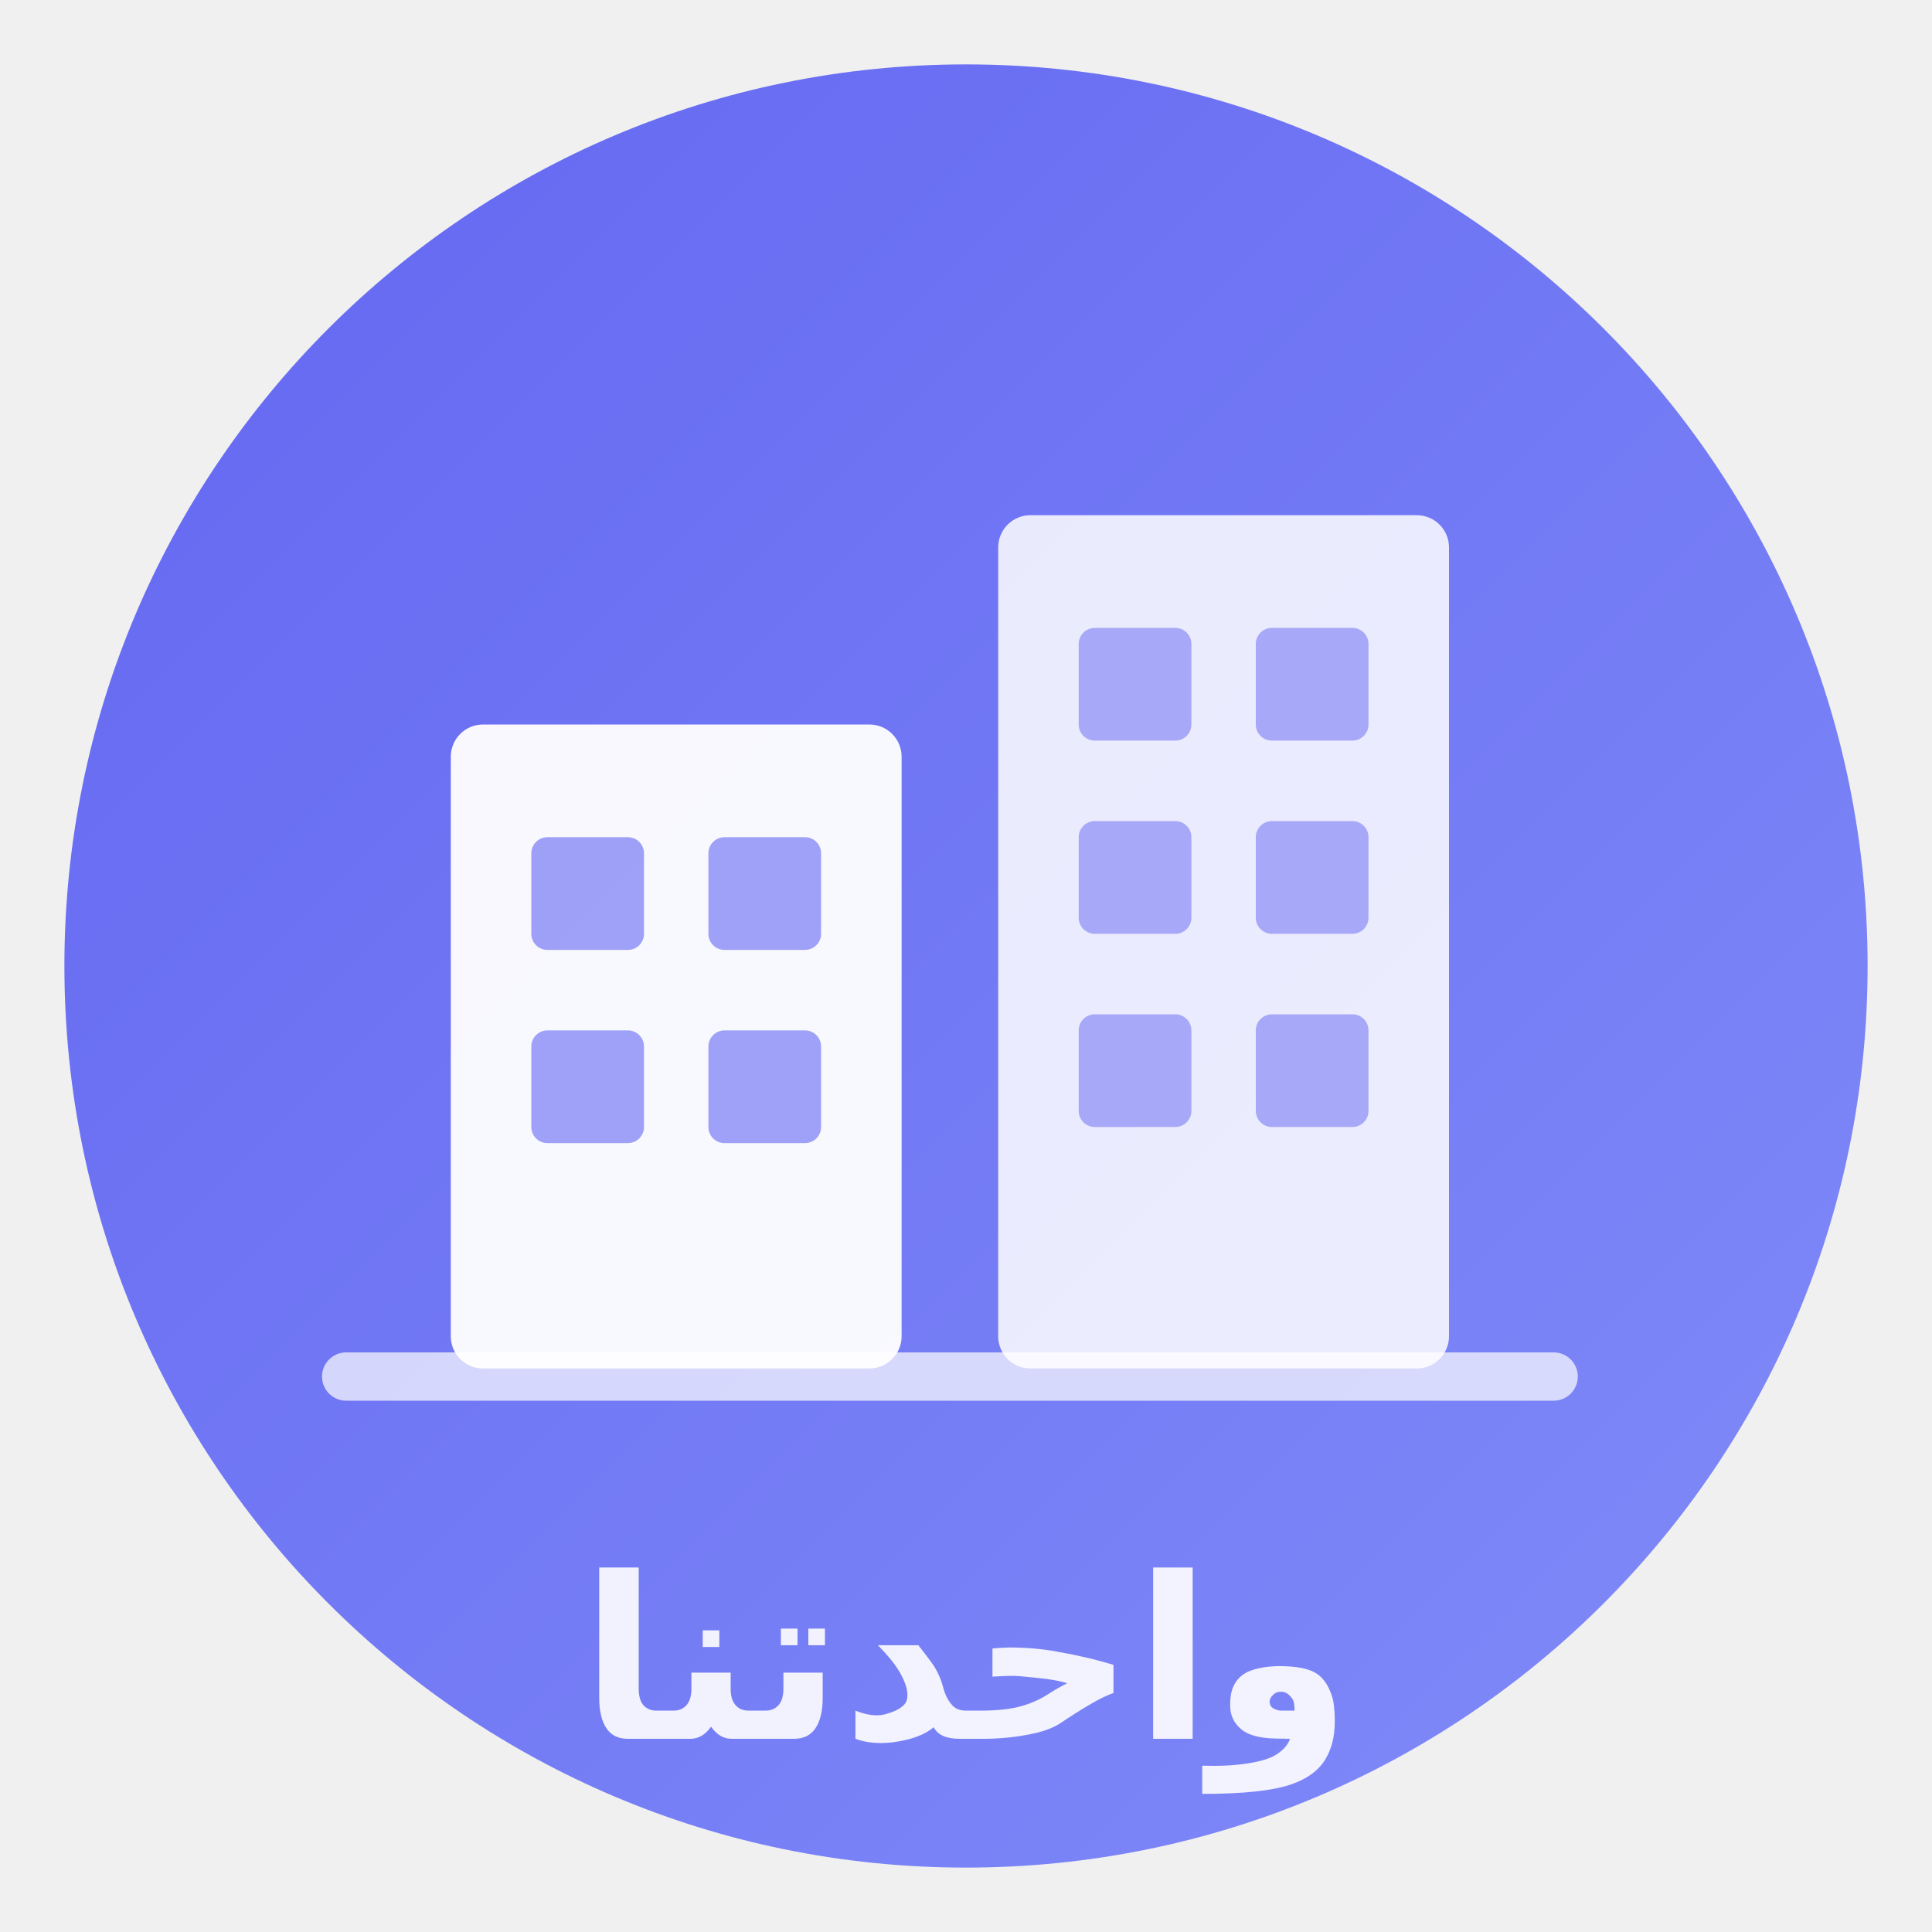
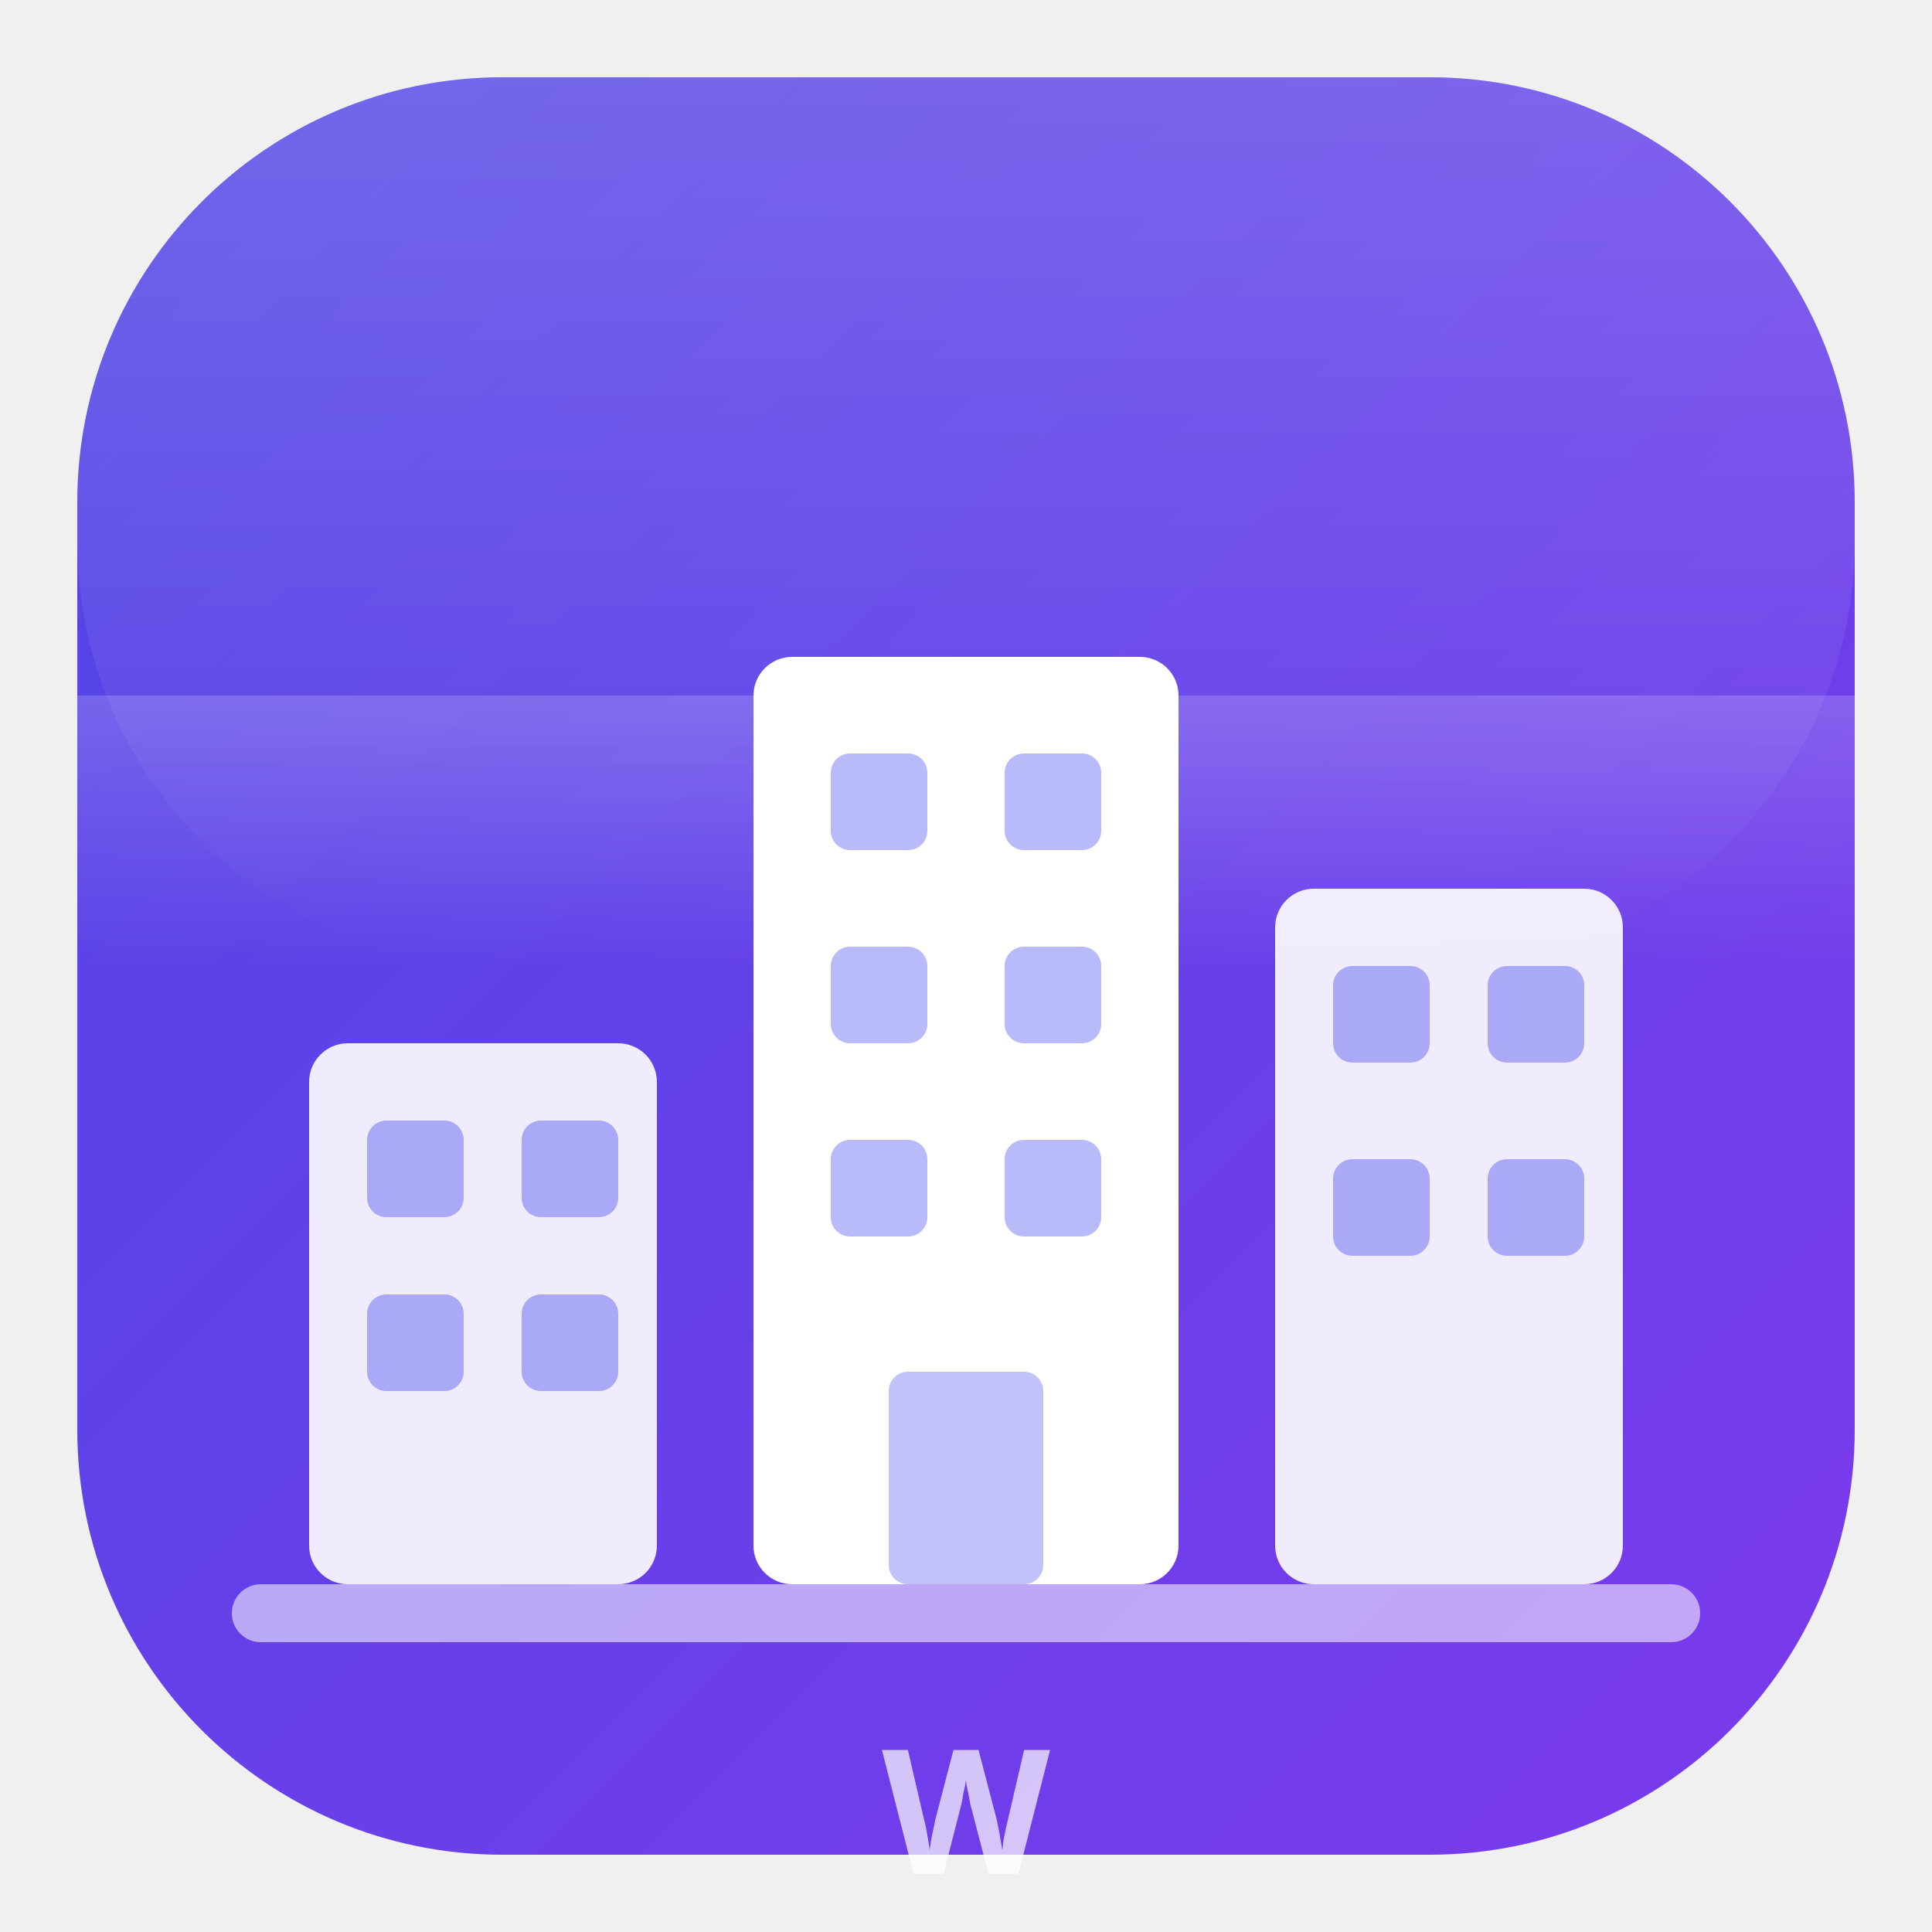
- <svg xmlns="http://www.w3.org/2000/svg" viewBox="0 0 120 120" width="120" height="120">
+ <svg xmlns="http://www.w3.org/2000/svg" viewBox="0 0 100 100" width="100" height="100">
  <defs>
-     <linearGradient id="g1" x1="0%" y1="0%" x2="100%" y2="100%">
-       <stop offset="0%" style="stop-color:#6366f1" />
-       <stop offset="100%" style="stop-color:#818cf8" />
+     <linearGradient id="bg" x1="0%" y1="0%" x2="100%" y2="100%">
+       <stop offset="0%" style="stop-color:#4f46e5" />
+       <stop offset="100%" style="stop-color:#7c3aed" />
+     </linearGradient>
+     <linearGradient id="shine" x1="0%" y1="0%" x2="0%" y2="100%">
+       <stop offset="0%" style="stop-color:#ffffff;stop-opacity:0.18" />
+       <stop offset="100%" style="stop-color:#ffffff;stop-opacity:0" />
    </linearGradient>
  </defs>
-   <circle cx="60" cy="60" r="56" fill="url(#g1)" />
-   <rect x="28" y="45" width="28" height="40" rx="2" fill="white" opacity="0.95" />
-   <rect x="62" y="32" width="28" height="53" rx="2" fill="white" opacity="0.85" />
-   <rect x="33" y="52" width="7" height="7" rx="1" fill="#6366f1" opacity="0.6" />
-   <rect x="44" y="52" width="7" height="7" rx="1" fill="#6366f1" opacity="0.6" />
-   <rect x="33" y="64" width="7" height="7" rx="1" fill="#6366f1" opacity="0.6" />
-   <rect x="44" y="64" width="7" height="7" rx="1" fill="#6366f1" opacity="0.6" />
-   <rect x="67" y="39" width="7" height="7" rx="1" fill="#6366f1" opacity="0.5" />
-   <rect x="78" y="39" width="7" height="7" rx="1" fill="#6366f1" opacity="0.5" />
-   <rect x="67" y="51" width="7" height="7" rx="1" fill="#6366f1" opacity="0.5" />
-   <rect x="78" y="51" width="7" height="7" rx="1" fill="#6366f1" opacity="0.5" />
-   <rect x="67" y="63" width="7" height="7" rx="1" fill="#6366f1" opacity="0.5" />
-   <rect x="78" y="63" width="7" height="7" rx="1" fill="#6366f1" opacity="0.5" />
-   <rect x="20" y="84" width="78" height="3" rx="1.5" fill="white" opacity="0.7" />
-   <text x="60" y="108" font-family="Arial Black, sans-serif" font-size="14" font-weight="900" fill="white" text-anchor="middle" opacity="0.9">واحدتنا</text>
+   <rect x="4" y="4" width="92" height="92" rx="22" fill="url(#bg)" />
+   <rect x="4" y="4" width="92" height="46" rx="22" fill="url(#shine)" />
+   <rect x="4" y="36" width="92" height="14" fill="url(#shine)" />
+   <rect x="16" y="54" width="18" height="28" rx="2" fill="white" opacity="0.9" />
+   <rect x="39" y="34" width="22" height="48" rx="2" fill="white" />
+   <rect x="66" y="46" width="18" height="36" rx="2" fill="white" opacity="0.9" />
+   <rect x="19" y="58" width="5" height="5" rx="1" fill="#6366f1" opacity="0.5" />
+   <rect x="27" y="58" width="5" height="5" rx="1" fill="#6366f1" opacity="0.5" />
+   <rect x="19" y="67" width="5" height="5" rx="1" fill="#6366f1" opacity="0.5" />
+   <rect x="27" y="67" width="5" height="5" rx="1" fill="#6366f1" opacity="0.5" />
+   <rect x="43" y="39" width="5" height="5" rx="1" fill="#6366f1" opacity="0.45" />
+   <rect x="52" y="39" width="5" height="5" rx="1" fill="#6366f1" opacity="0.45" />
+   <rect x="43" y="49" width="5" height="5" rx="1" fill="#6366f1" opacity="0.45" />
+   <rect x="52" y="49" width="5" height="5" rx="1" fill="#6366f1" opacity="0.45" />
+   <rect x="43" y="59" width="5" height="5" rx="1" fill="#6366f1" opacity="0.45" />
+   <rect x="52" y="59" width="5" height="5" rx="1" fill="#6366f1" opacity="0.45" />
+   <rect x="46" y="71" width="8" height="11" rx="1" fill="#6366f1" opacity="0.4" />
+   <rect x="69" y="50" width="5" height="5" rx="1" fill="#6366f1" opacity="0.5" />
+   <rect x="77" y="50" width="5" height="5" rx="1" fill="#6366f1" opacity="0.5" />
+   <rect x="69" y="60" width="5" height="5" rx="1" fill="#6366f1" opacity="0.5" />
+   <rect x="77" y="60" width="5" height="5" rx="1" fill="#6366f1" opacity="0.5" />
+   <rect x="12" y="82" width="76" height="3" rx="1.5" fill="white" opacity="0.55" />
+   <text x="50" y="97" font-family="'Arial Black',sans-serif" font-size="9" font-weight="900" fill="white" text-anchor="middle" opacity="0.7" letter-spacing="0.5">W</text>
</svg>
